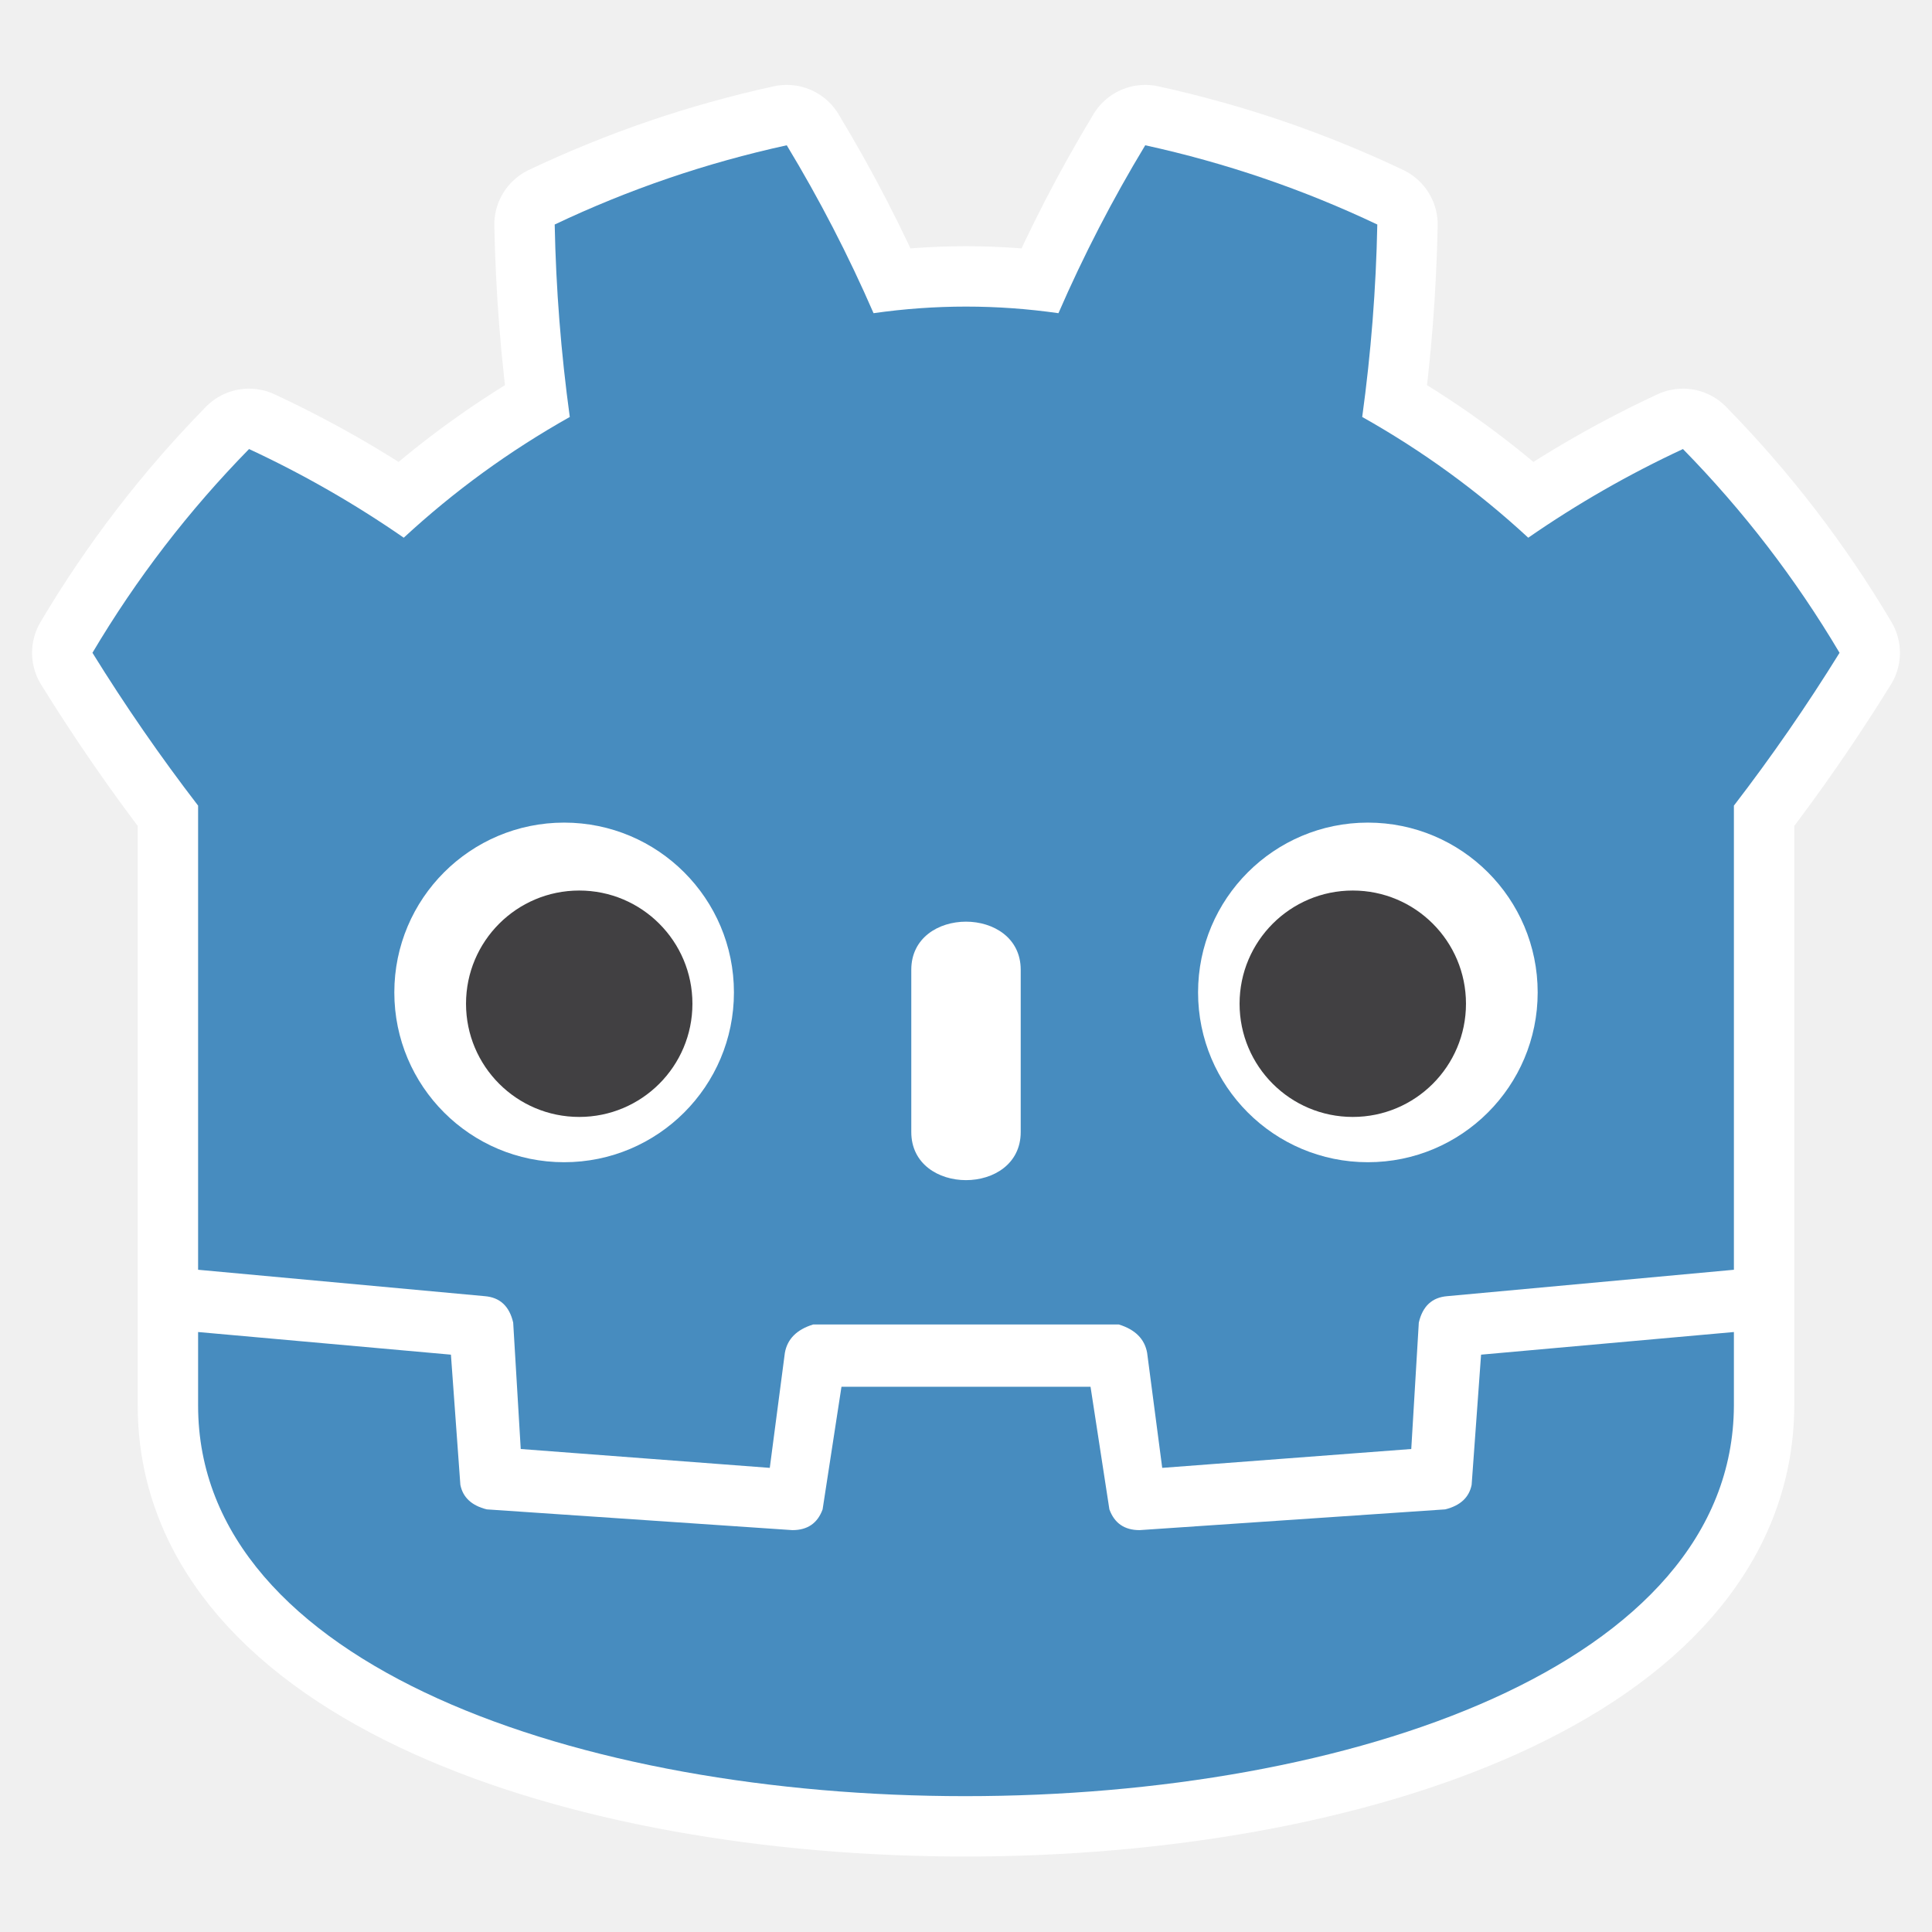
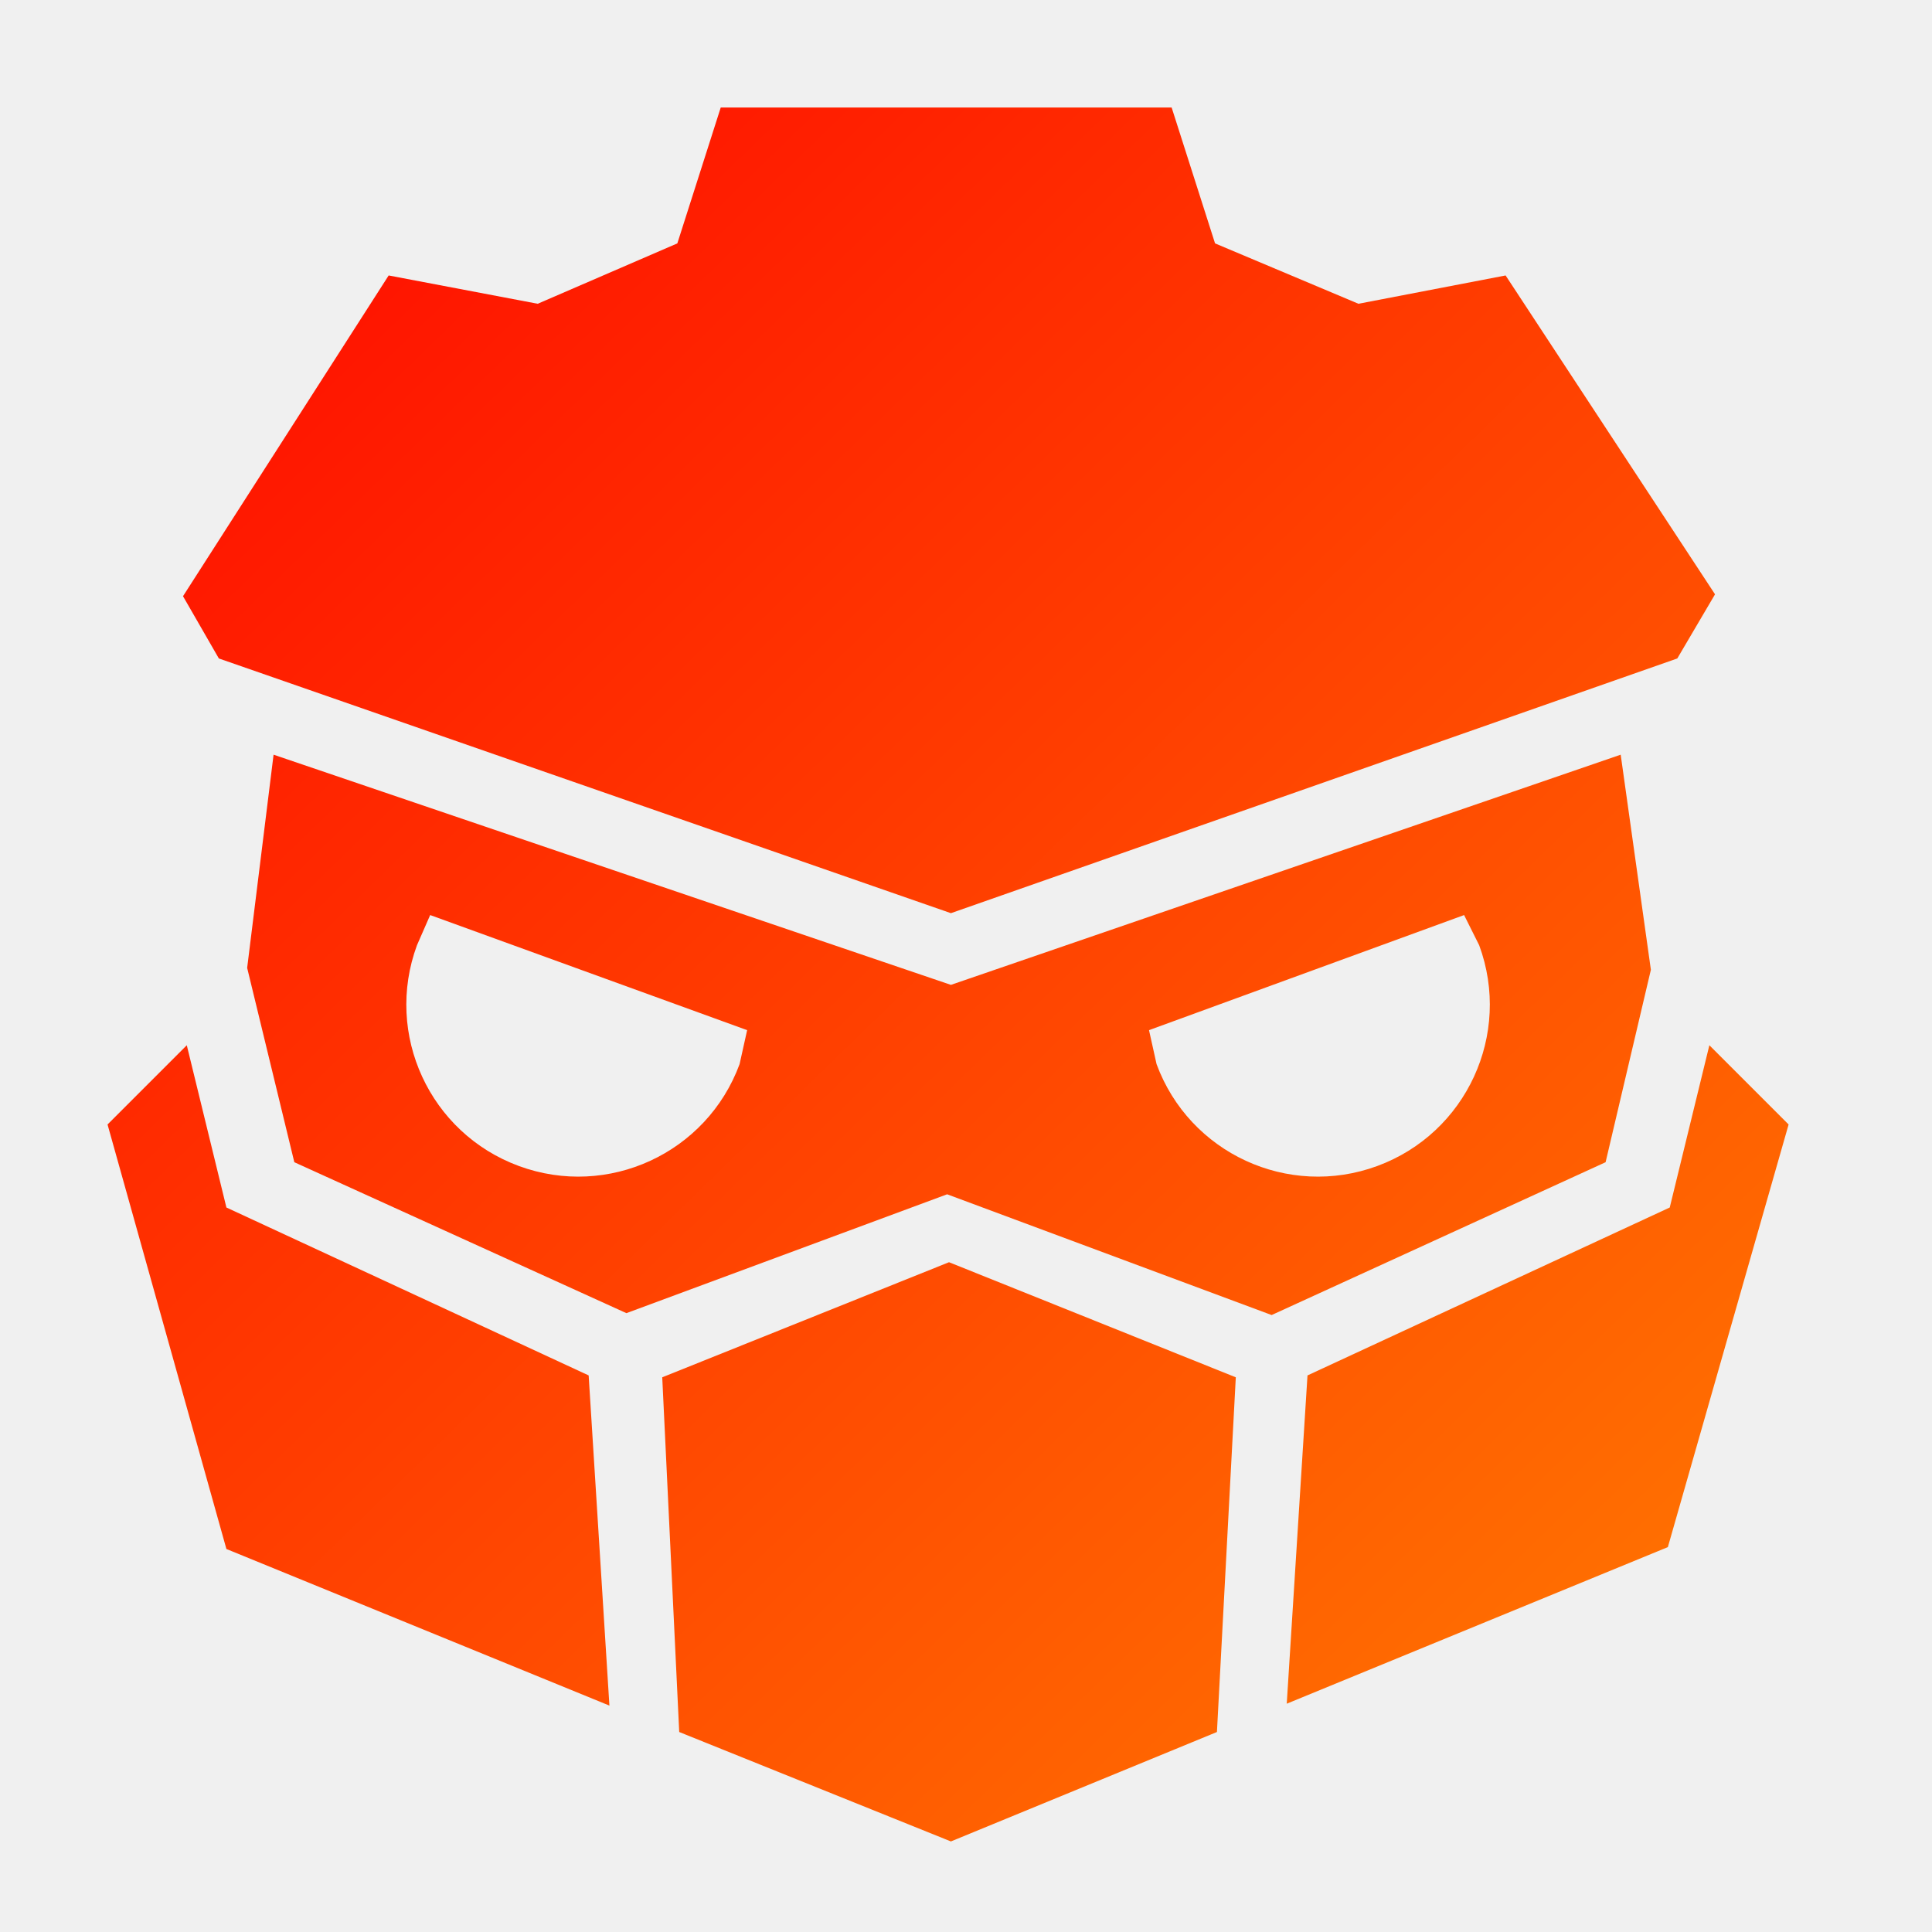
<svg xmlns="http://www.w3.org/2000/svg" width="1024" height="1024">
-   <g fill="#fff">
-     <path d="M105 673v33q407 354 814 0v-33z" />
-     <path fill="none" stroke="#fff" stroke-linejoin="round" stroke-width="64" d="M105 745c0 276 813 276 814 0V427q30-39 56-81-35-59-83-108-43 20-82 47-40-37-88-64 7-51 8-102-59-28-123-42-26 43-46 89-49-7-98 0-20-46-46-89-64 14-123 42 1 51 8 102-48 27-88 64-39-27-82-47-48 49-83 108 26 42 56 81v318z" />
-     <path fill="#478cbf" d="m105 673 152 14q12 1 15 14l4 67 132 10 8-61q2-11 15-15h162q13 4 15 15l8 61 132-10 4-67q3-13 15-14l152-14V427q30-39 56-81-35-59-83-108-43 20-82 47-40-37-88-64 7-51 8-102-59-28-123-42-26 43-46 89-49-7-98 0-20-46-46-89-64 14-123 42 1 51 8 102-48 27-88 64-39-27-82-47-48 49-83 108 26 42 56 81zm0 33v39c0 276 813 276 814 0v-39l-134 12-5 69q-2 10-14 13l-162 11q-12 0-16-11l-10-65H446l-10 65q-4 11-16 11l-162-11q-12-3-14-13l-5-69z" />
-     <path d="M483 600c0 34 58 34 58 0v-86c0-34-58-34-58 0z" />
-     <circle cx="725" cy="526" r="90" />
-     <circle cx="299" cy="526" r="90" />
-   </g>
-   <g fill="#414042">
-     <circle cx="307" cy="532" r="60" />
-     <circle cx="717" cy="532" r="60" />
-   </g>
+   <defs>
+     <linearGradient id="a" x1="180" x2="864" y1="132" y2="836" gradientUnits="userSpaceOnUse">
+       <stop offset="0" stop-color="#ff1300" />
+       <stop offset="1" stop-color="#ff6e01" />
+     </linearGradient>
+   </defs>
+   <path fill="url(#a)" d="m382 57-23 72-74 32-79-15L97 316l19 33 388 135 385-135 20-34-111-169-78 15-76-32-23-72zM131 513l25 103 176 80 170-63 172 64 177-81 24-102-16-114-355 122-359-122zm97-28 168 61-4 18a91 91 0 0 1-171-63l7-16zm548 0 8 16a91 91 0 0 1-171 63l-4-18zM99 554l-42 42 63 225 203 83-11-175-192-89zm807 0-21 86-192 89-11 174 202-83 64-224zM503 669l-152 61 9 188 144 58 141-58 10-188z" />
</svg>
